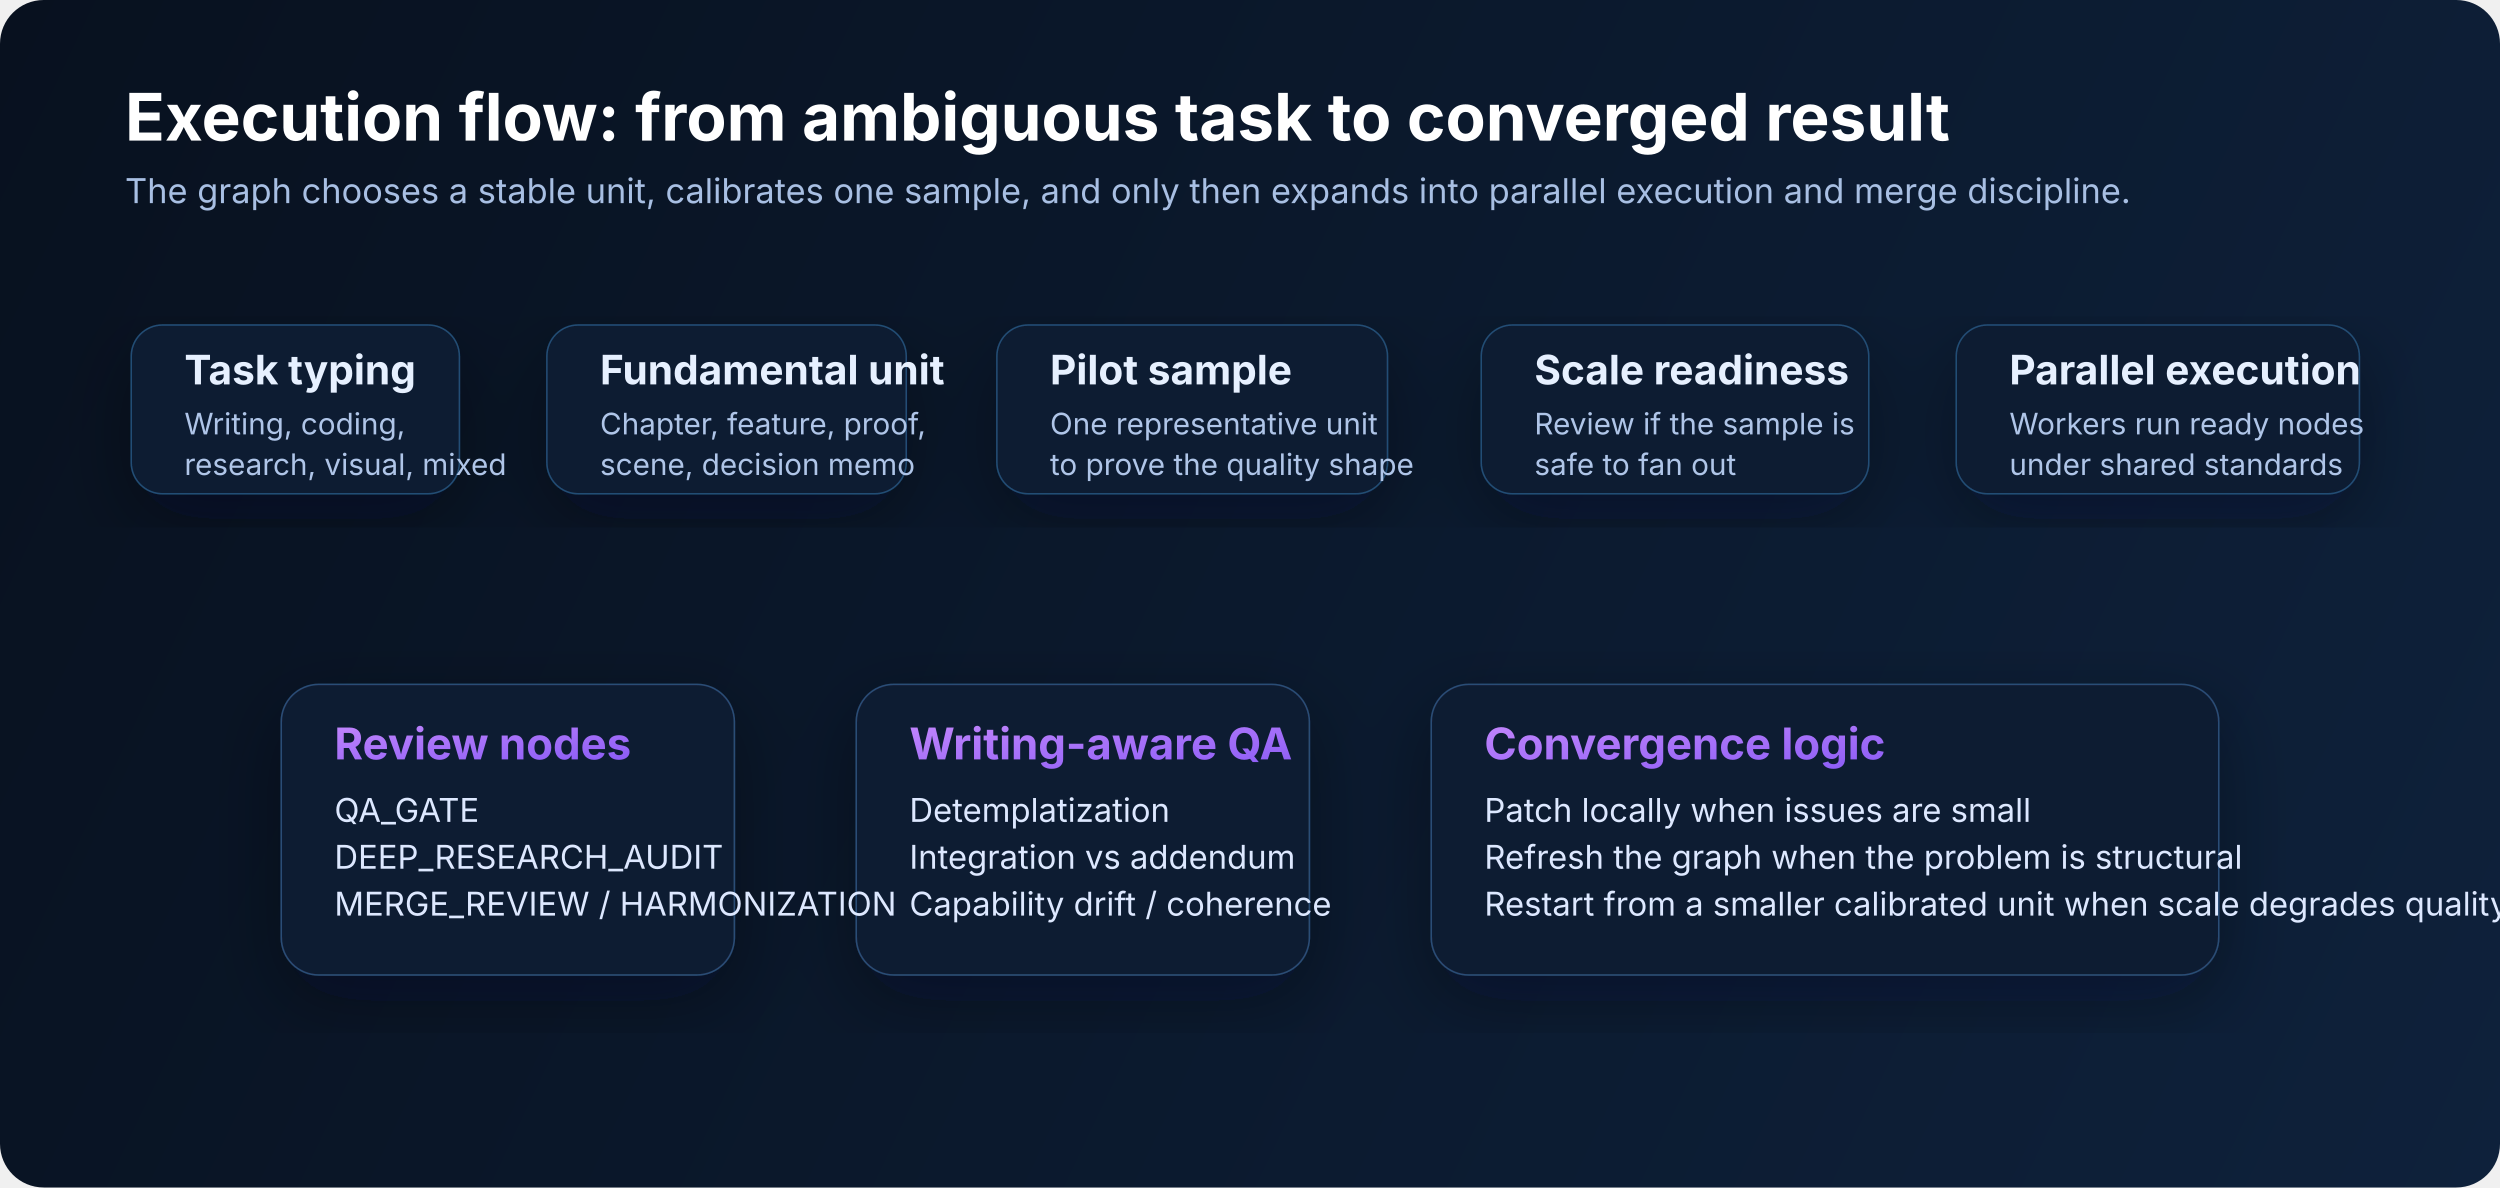
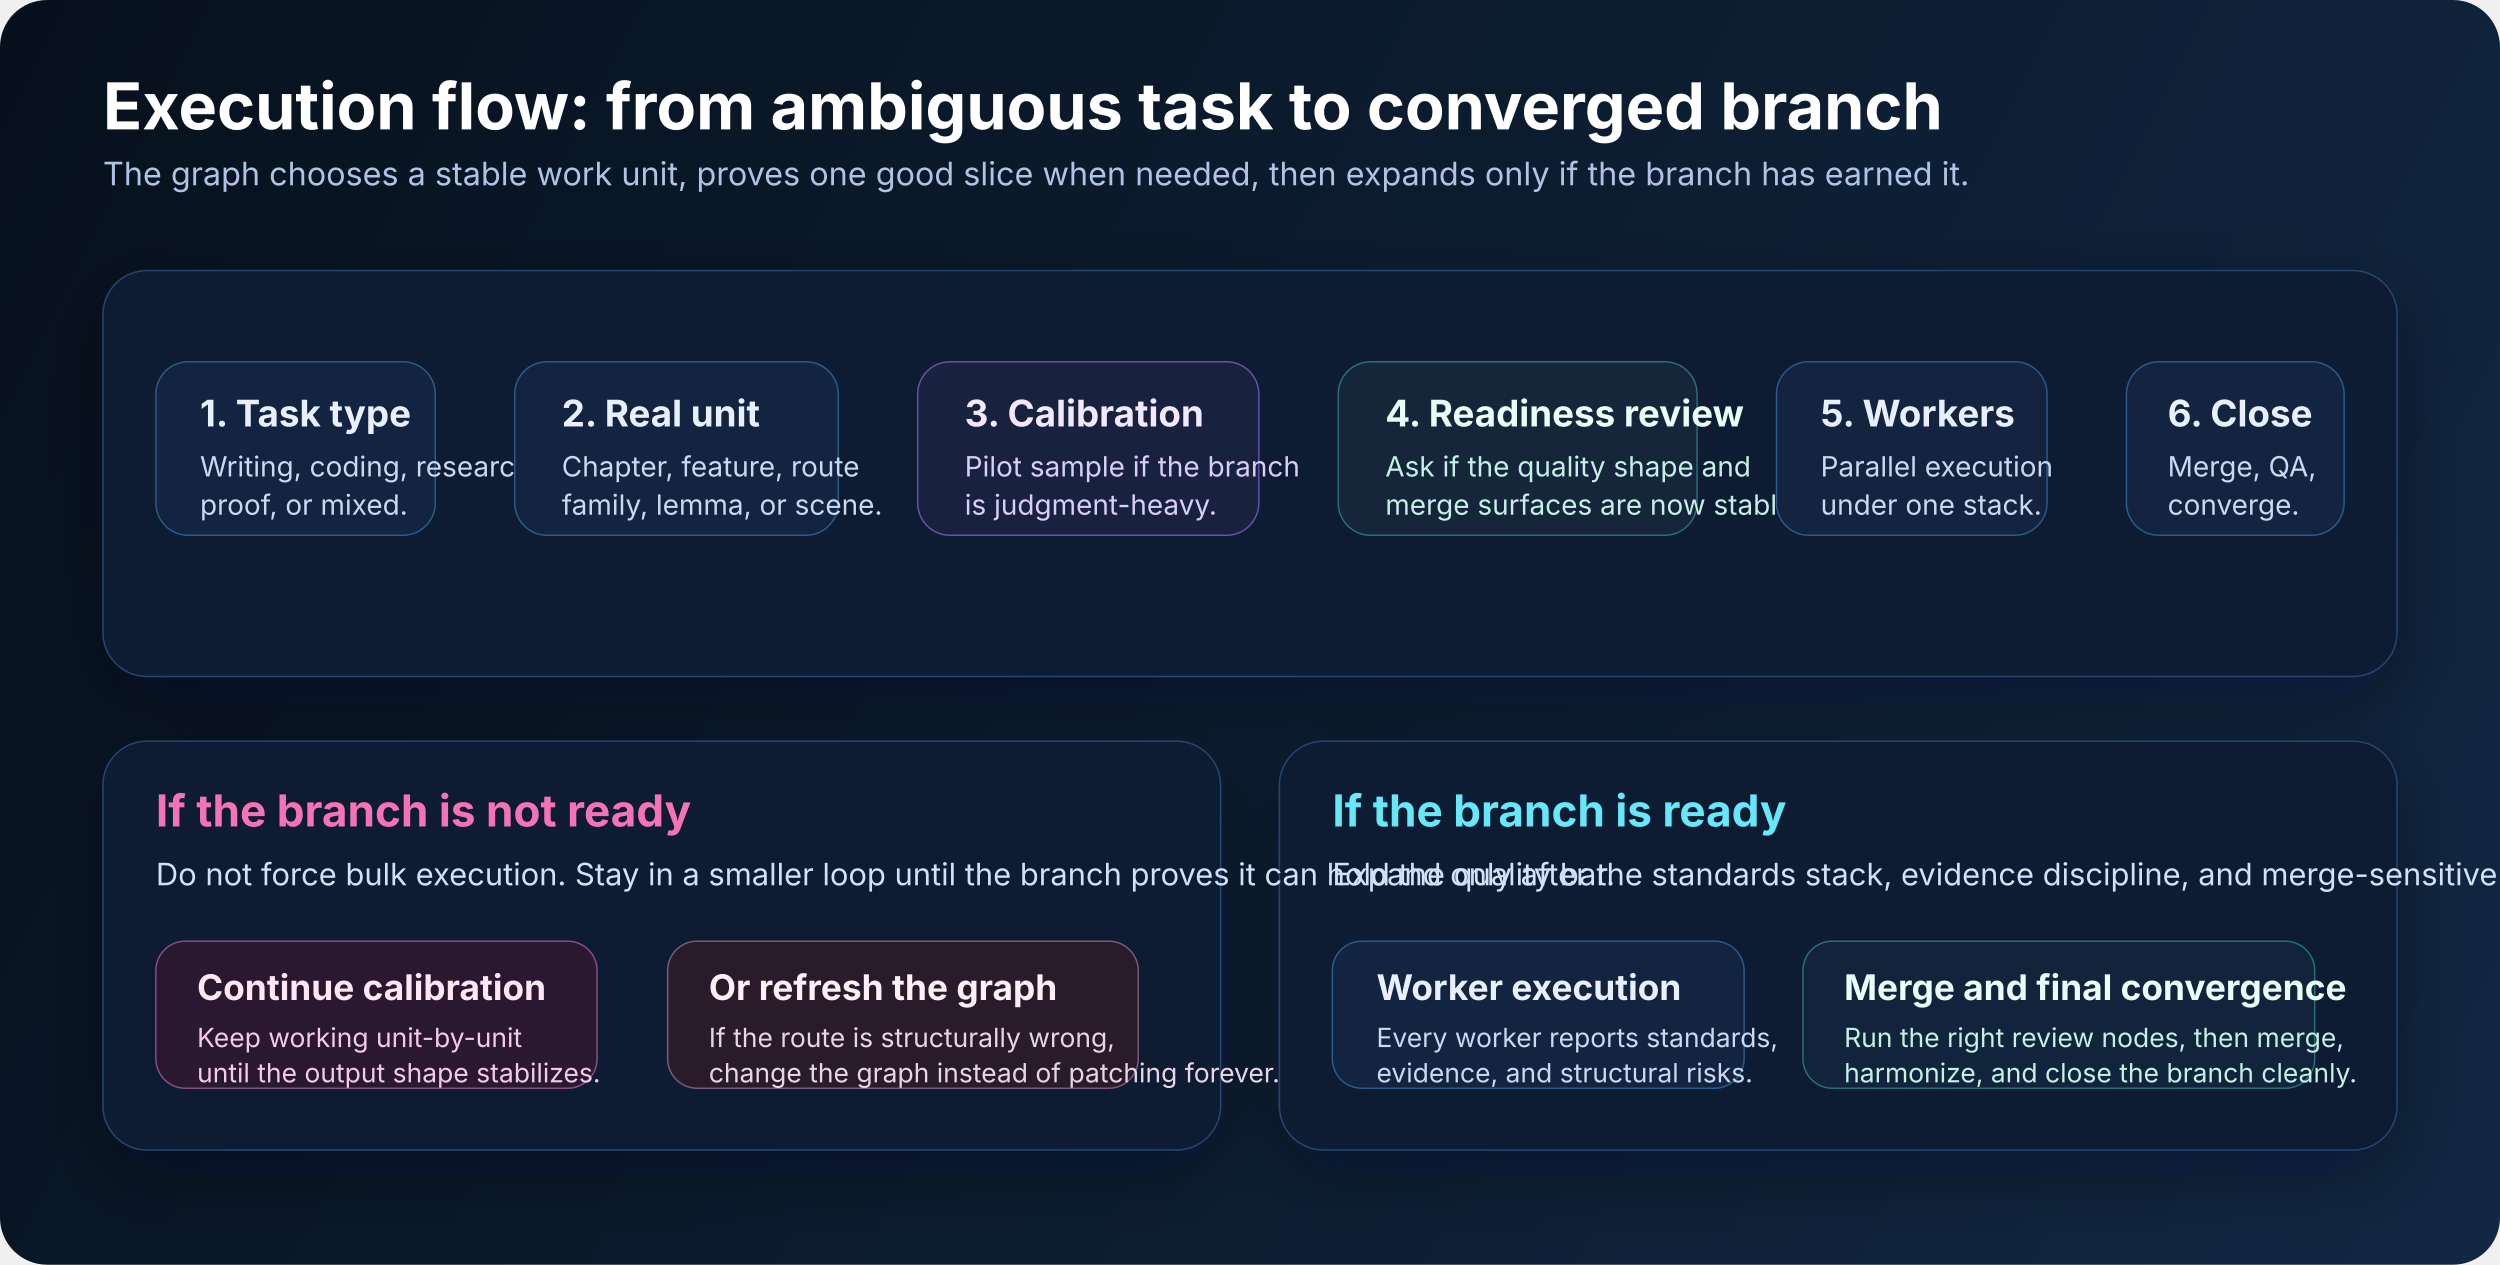
- <svg xmlns="http://www.w3.org/2000/svg" width="1600" height="760" viewBox="0 0 1600 760" fill="none">
+ <svg xmlns="http://www.w3.org/2000/svg" width="1700" height="860" viewBox="0 0 1700 860" fill="none">
  <defs>
-     <linearGradient id="bg2" x1="0" y1="0" x2="1600" y2="760" gradientUnits="userSpaceOnUse">
-       <stop stop-color="#08111F" />
-       <stop offset="1" stop-color="#0E213B" />
+     <linearGradient id="bg" x1="0" y1="0" x2="1700" y2="860" gradientUnits="userSpaceOnUse">
+       <stop stop-color="#07111D" />
+       <stop offset="1" stop-color="#112742" />
    </linearGradient>
-     <linearGradient id="aqua" x1="0" y1="0" x2="1" y2="1">
+     <linearGradient id="lineA" x1="0" y1="0" x2="1" y2="0">
      <stop stop-color="#67E8F9" />
-       <stop offset="1" stop-color="#3B82F6" />
+       <stop offset="1" stop-color="#60A5FA" />
    </linearGradient>
-     <linearGradient id="violet" x1="0" y1="0" x2="1" y2="1">
-       <stop stop-color="#C084FC" />
-       <stop offset="1" stop-color="#8B5CF6" />
-     </linearGradient>
-     <filter id="s" x="-20%" y="-20%" width="140%" height="140%">
+     <filter id="shadow" x="-20%" y="-20%" width="140%" height="140%">
      <feDropShadow dx="0" dy="16" stdDeviation="24" flood-color="#020617" flood-opacity="0.35" />
    </filter>
  </defs>
-   <rect width="1600" height="760" rx="28" fill="url(#bg2)" />
-   <text x="80" y="90" fill="white" font-size="42" font-family="Inter, Segoe UI, Arial" font-weight="700">Execution flow: from ambiguous task to converged result</text>
-   <text x="80" y="130" fill="#A8BFE3" font-size="22" font-family="Inter, Segoe UI, Arial">The graph chooses a stable unit, calibrates one sample, and only then expands into parallel execution and merge discipline.</text>
-   <g filter="url(#s)">
-     <rect x="84" y="208" width="210" height="108" rx="20" fill="#0E1B31" stroke="#234D74" />
-     <rect x="350" y="208" width="230" height="108" rx="20" fill="#0E1B31" stroke="#234D74" />
-     <rect x="638" y="208" width="250" height="108" rx="20" fill="#0E1B31" stroke="#234D74" />
-     <rect x="948" y="208" width="248" height="108" rx="20" fill="#0E1B31" stroke="#234D74" />
-     <rect x="1252" y="208" width="258" height="108" rx="20" fill="#0E1B31" stroke="#234D74" />
+   <rect width="1700" height="860" rx="32" fill="url(#bg)" />
+   <text x="70" y="88" fill="white" font-size="44" font-family="Inter, Segoe UI, Arial" font-weight="700">Execution flow: from ambiguous task to converged branch</text>
+   <text x="70" y="126" fill="#AFC4E4" font-size="22" font-family="Inter, Segoe UI, Arial">The graph chooses a stable work unit, proves one good slice when needed, then expands only if the branch has earned it.</text>
+   <g filter="url(#shadow)">
+     <rect x="70" y="184" width="1560" height="276" rx="30" fill="#0E1A30" stroke="#28456F" />
+     <rect x="70" y="504" width="760" height="278" rx="30" fill="#0E1A30" stroke="#28456F" />
+     <rect x="870" y="504" width="760" height="278" rx="30" fill="#0E1A30" stroke="#28456F" />
  </g>
-   <text x="118" y="246" fill="#E6F0FF" font-size="26" font-family="Inter, Segoe UI, Arial" font-weight="700">Task typing</text>
-   <text x="118" y="278" fill="#AFC5E8" font-size="19" font-family="Inter, Segoe UI, Arial">Writing, coding,</text>
-   <text x="118" y="304" fill="#AFC5E8" font-size="19" font-family="Inter, Segoe UI, Arial">research, visual, mixed</text>
-   <text x="384" y="246" fill="#E6F0FF" font-size="26" font-family="Inter, Segoe UI, Arial" font-weight="700">Fundamental unit</text>
-   <text x="384" y="278" fill="#AFC5E8" font-size="19" font-family="Inter, Segoe UI, Arial">Chapter, feature, proof,</text>
-   <text x="384" y="304" fill="#AFC5E8" font-size="19" font-family="Inter, Segoe UI, Arial">scene, decision memo</text>
-   <text x="672" y="246" fill="#E6F0FF" font-size="26" font-family="Inter, Segoe UI, Arial" font-weight="700">Pilot sample</text>
-   <text x="672" y="278" fill="#AFC5E8" font-size="19" font-family="Inter, Segoe UI, Arial">One representative unit</text>
-   <text x="672" y="304" fill="#AFC5E8" font-size="19" font-family="Inter, Segoe UI, Arial">to prove the quality shape</text>
-   <text x="982" y="246" fill="#E6F0FF" font-size="26" font-family="Inter, Segoe UI, Arial" font-weight="700">Scale readiness</text>
-   <text x="982" y="278" fill="#AFC5E8" font-size="19" font-family="Inter, Segoe UI, Arial">Review if the sample is</text>
-   <text x="982" y="304" fill="#AFC5E8" font-size="19" font-family="Inter, Segoe UI, Arial">safe to fan out</text>
-   <text x="1286" y="246" fill="#E6F0FF" font-size="26" font-family="Inter, Segoe UI, Arial" font-weight="700">Parallel execution</text>
-   <text x="1286" y="278" fill="#AFC5E8" font-size="19" font-family="Inter, Segoe UI, Arial">Workers run ready nodes</text>
-   <text x="1286" y="304" fill="#AFC5E8" font-size="19" font-family="Inter, Segoe UI, Arial">under shared standards</text>
-   <path d="M294 262H350" stroke="url(#aqua)" stroke-width="8" stroke-linecap="round" />
-   <path d="M580 262H638" stroke="url(#aqua)" stroke-width="8" stroke-linecap="round" />
-   <path d="M888 262H948" stroke="url(#aqua)" stroke-width="8" stroke-linecap="round" />
-   <path d="M1196 262H1252" stroke="url(#aqua)" stroke-width="8" stroke-linecap="round" />
-   <g filter="url(#s)">
-     <rect x="180" y="438" width="290" height="186" rx="24" fill="#111C33" stroke="#2B4D76" />
-     <rect x="548" y="438" width="290" height="186" rx="24" fill="#111C33" stroke="#2B4D76" />
-     <rect x="916" y="438" width="504" height="186" rx="24" fill="#111C33" stroke="#2B4D76" />
-   </g>
-   <text x="214" y="486" fill="url(#violet)" font-size="28" font-family="Inter, Segoe UI, Arial" font-weight="700">Review nodes</text>
-   <text x="214" y="526" fill="#DDE8FF" font-size="21" font-family="Inter, Segoe UI, Arial">QA_GATE</text>
-   <text x="214" y="556" fill="#DDE8FF" font-size="21" font-family="Inter, Segoe UI, Arial">DEEP_RESEARCH_AUDIT</text>
-   <text x="214" y="586" fill="#DDE8FF" font-size="21" font-family="Inter, Segoe UI, Arial">MERGE_REVIEW / HARMONIZATION</text>
-   <text x="582" y="486" fill="url(#violet)" font-size="28" font-family="Inter, Segoe UI, Arial" font-weight="700">Writing-aware QA</text>
-   <text x="582" y="526" fill="#DDE8FF" font-size="21" font-family="Inter, Segoe UI, Arial">Detemplatization</text>
-   <text x="582" y="556" fill="#DDE8FF" font-size="21" font-family="Inter, Segoe UI, Arial">Integration vs addendum</text>
-   <text x="582" y="586" fill="#DDE8FF" font-size="21" font-family="Inter, Segoe UI, Arial">Capability drift / coherence</text>
-   <text x="950" y="486" fill="url(#violet)" font-size="28" font-family="Inter, Segoe UI, Arial" font-weight="700">Convergence logic</text>
-   <text x="950" y="526" fill="#DDE8FF" font-size="21" font-family="Inter, Segoe UI, Arial">Patch locally when issues are small</text>
-   <text x="950" y="556" fill="#DDE8FF" font-size="21" font-family="Inter, Segoe UI, Arial">Refresh the graph when the problem is structural</text>
-   <text x="950" y="586" fill="#DDE8FF" font-size="21" font-family="Inter, Segoe UI, Arial">Restart from a smaller calibrated unit when scale degrades quality</text>
+   <rect x="106" y="246" width="190" height="118" rx="22" fill="#132440" stroke="#2B5B88" />
+   <text x="136" y="290" fill="#E8F0FF" font-size="25" font-family="Inter, Segoe UI, Arial" font-weight="700">1. Task type</text>
+   <text x="136" y="324" fill="#C8D9F1" font-size="19" font-family="Inter, Segoe UI, Arial">Writing, coding, research,</text>
+   <text x="136" y="350" fill="#C8D9F1" font-size="19" font-family="Inter, Segoe UI, Arial">proof, or mixed.</text>
+   <rect x="350" y="246" width="220" height="118" rx="22" fill="#132440" stroke="#2B5B88" />
+   <text x="382" y="290" fill="#E8F0FF" font-size="25" font-family="Inter, Segoe UI, Arial" font-weight="700">2. Real unit</text>
+   <text x="382" y="324" fill="#C8D9F1" font-size="19" font-family="Inter, Segoe UI, Arial">Chapter, feature, route</text>
+   <text x="382" y="350" fill="#C8D9F1" font-size="19" font-family="Inter, Segoe UI, Arial">family, lemma, or scene.</text>
+   <rect x="624" y="246" width="232" height="118" rx="22" fill="#18223F" stroke="#6A52A4" />
+   <text x="656" y="290" fill="#F0E9FF" font-size="25" font-family="Inter, Segoe UI, Arial" font-weight="700">3. Calibration</text>
+   <text x="656" y="324" fill="#D9CDF9" font-size="19" font-family="Inter, Segoe UI, Arial">Pilot sample if the branch</text>
+   <text x="656" y="350" fill="#D9CDF9" font-size="19" font-family="Inter, Segoe UI, Arial">is judgment-heavy.</text>
+   <rect x="910" y="246" width="244" height="118" rx="22" fill="#15253A" stroke="#2B6D7A" />
+   <text x="942" y="290" fill="#E7FFF7" font-size="25" font-family="Inter, Segoe UI, Arial" font-weight="700">4. Readiness review</text>
+   <text x="942" y="324" fill="#C6EFE8" font-size="19" font-family="Inter, Segoe UI, Arial">Ask if the quality shape and</text>
+   <text x="942" y="350" fill="#C6EFE8" font-size="19" font-family="Inter, Segoe UI, Arial">merge surfaces are now stable.</text>
+   <rect x="1208" y="246" width="184" height="118" rx="22" fill="#132440" stroke="#2B5B88" />
+   <text x="1238" y="290" fill="#E8F0FF" font-size="25" font-family="Inter, Segoe UI, Arial" font-weight="700">5. Workers</text>
+   <text x="1238" y="324" fill="#C8D9F1" font-size="19" font-family="Inter, Segoe UI, Arial">Parallel execution</text>
+   <text x="1238" y="350" fill="#C8D9F1" font-size="19" font-family="Inter, Segoe UI, Arial">under one stack.</text>
+   <rect x="1446" y="246" width="148" height="118" rx="22" fill="#132440" stroke="#2B5B88" />
+   <text x="1474" y="290" fill="#E8F0FF" font-size="25" font-family="Inter, Segoe UI, Arial" font-weight="700">6. Close</text>
+   <text x="1474" y="324" fill="#C8D9F1" font-size="19" font-family="Inter, Segoe UI, Arial">Merge, QA,</text>
+   <text x="1474" y="350" fill="#C8D9F1" font-size="19" font-family="Inter, Segoe UI, Arial">converge.</text>
+   <path d="M296 304H350" stroke="url(#lineA)" stroke-width="8" stroke-linecap="round" />
+   <path d="M570 304H624" stroke="url(#lineA)" stroke-width="8" stroke-linecap="round" />
+   <path d="M856 304H910" stroke="url(#lineA)" stroke-width="8" stroke-linecap="round" />
+   <path d="M1154 304H1208" stroke="url(#lineA)" stroke-width="8" stroke-linecap="round" />
+   <path d="M1392 304H1446" stroke="url(#lineA)" stroke-width="8" stroke-linecap="round" />
+   <text x="106" y="562" fill="#F472B6" font-size="30" font-family="Inter, Segoe UI, Arial" font-weight="700">If the branch is not ready</text>
+   <text x="106" y="602" fill="#D3E0F6" font-size="21" font-family="Inter, Segoe UI, Arial">Do not force bulk execution. Stay in a smaller loop until the branch proves it can hold the quality bar.</text>
+   <rect x="106" y="640" width="300" height="100" rx="20" fill="#2A1830" stroke="#8B4D87" />
+   <text x="134" y="680" fill="#FFE6F5" font-size="24" font-family="Inter, Segoe UI, Arial" font-weight="700">Continue calibration</text>
+   <text x="134" y="712" fill="#F2CCE5" font-size="18" font-family="Inter, Segoe UI, Arial">Keep working unit-by-unit</text>
+   <text x="134" y="736" fill="#F2CCE5" font-size="18" font-family="Inter, Segoe UI, Arial">until the output shape stabilizes.</text>
+   <rect x="454" y="640" width="320" height="100" rx="20" fill="#291B2A" stroke="#7A5A7E" />
+   <text x="482" y="680" fill="#FFF0F6" font-size="24" font-family="Inter, Segoe UI, Arial" font-weight="700">Or refresh the graph</text>
+   <text x="482" y="712" fill="#E7D6E7" font-size="18" font-family="Inter, Segoe UI, Arial">If the route is structurally wrong,</text>
+   <text x="482" y="736" fill="#E7D6E7" font-size="18" font-family="Inter, Segoe UI, Arial">change the graph instead of patching forever.</text>
+   <text x="906" y="562" fill="#67E8F9" font-size="30" font-family="Inter, Segoe UI, Arial" font-weight="700">If the branch is ready</text>
+   <text x="906" y="602" fill="#D3E0F6" font-size="21" font-family="Inter, Segoe UI, Arial">Expand only after the standards stack, evidence discipline, and merge-sensitive surfaces are understood.</text>
+   <rect x="906" y="640" width="280" height="100" rx="20" fill="#132440" stroke="#2B5B88" />
+   <text x="936" y="680" fill="#E8F0FF" font-size="24" font-family="Inter, Segoe UI, Arial" font-weight="700">Worker execution</text>
+   <text x="936" y="712" fill="#C8D9F1" font-size="18" font-family="Inter, Segoe UI, Arial">Every worker reports standards,</text>
+   <text x="936" y="736" fill="#C8D9F1" font-size="18" font-family="Inter, Segoe UI, Arial">evidence, and structural risks.</text>
+   <rect x="1226" y="640" width="348" height="100" rx="20" fill="#11243B" stroke="#2A6F78" />
+   <text x="1254" y="680" fill="#E8FFF9" font-size="24" font-family="Inter, Segoe UI, Arial" font-weight="700">Merge and final convergence</text>
+   <text x="1254" y="712" fill="#C6EFE8" font-size="18" font-family="Inter, Segoe UI, Arial">Run the right review nodes, then merge,</text>
+   <text x="1254" y="736" fill="#C6EFE8" font-size="18" font-family="Inter, Segoe UI, Arial">harmonize, and close the branch cleanly.</text>
</svg>
